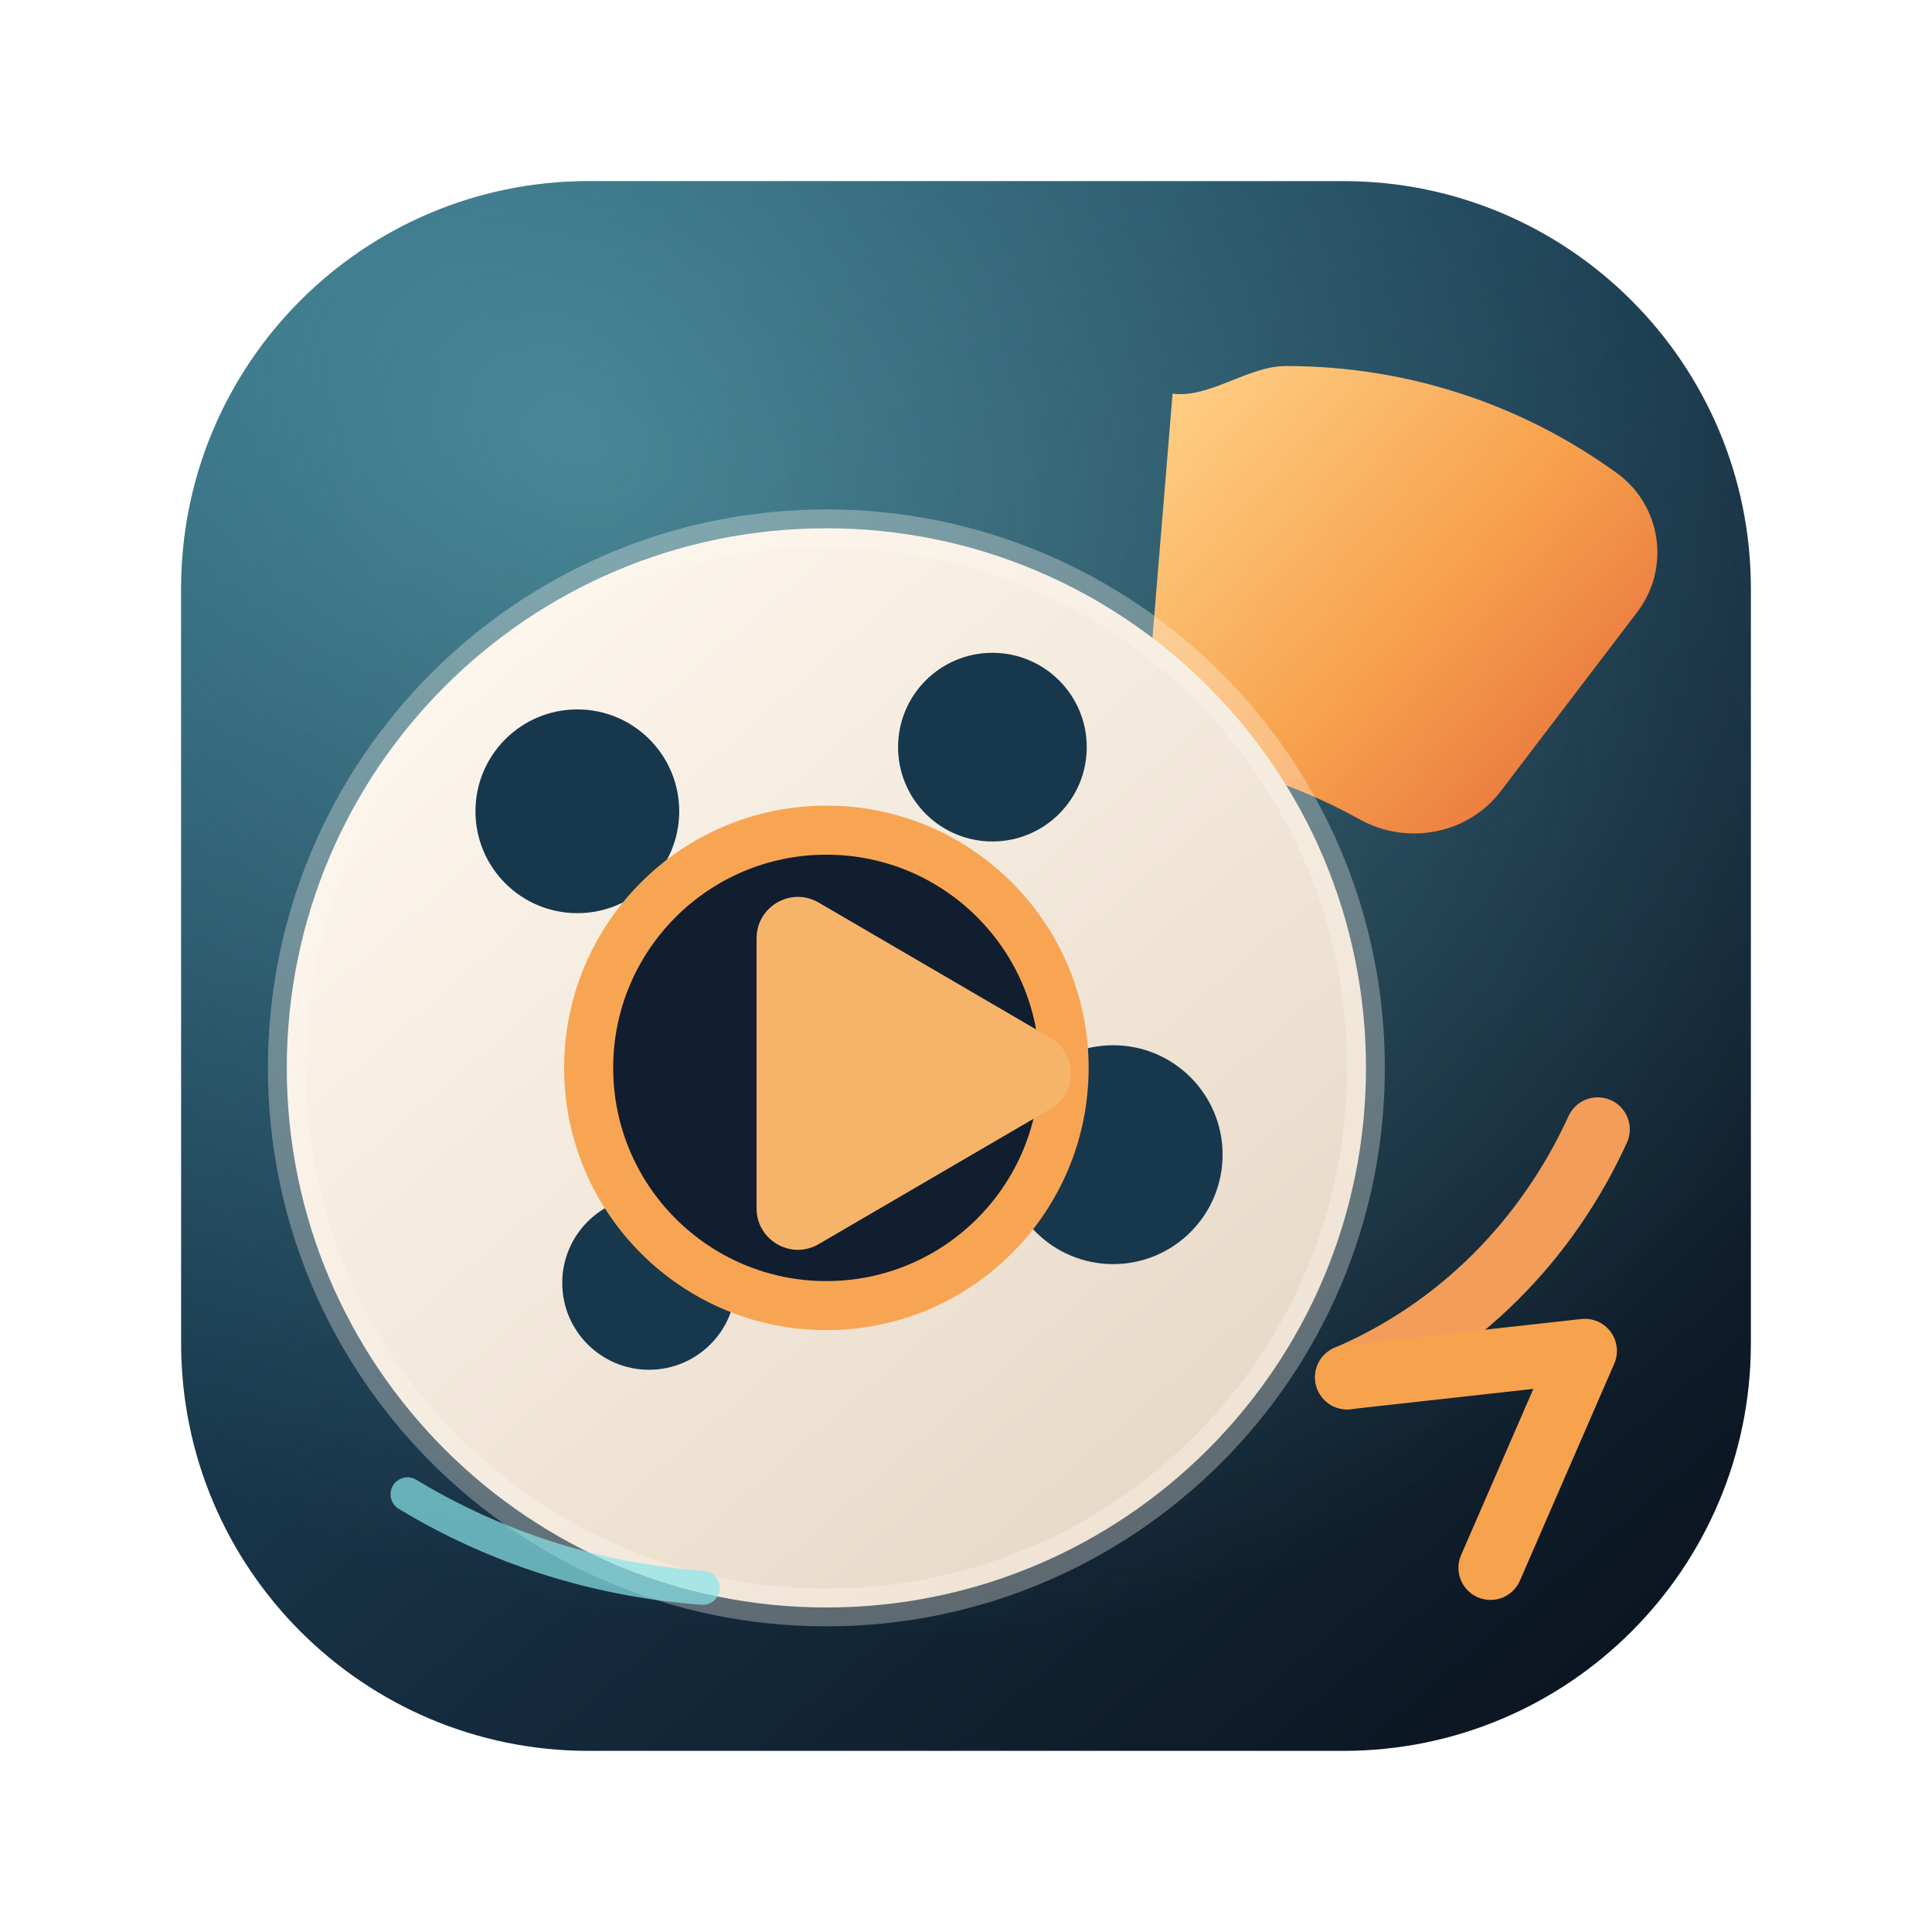
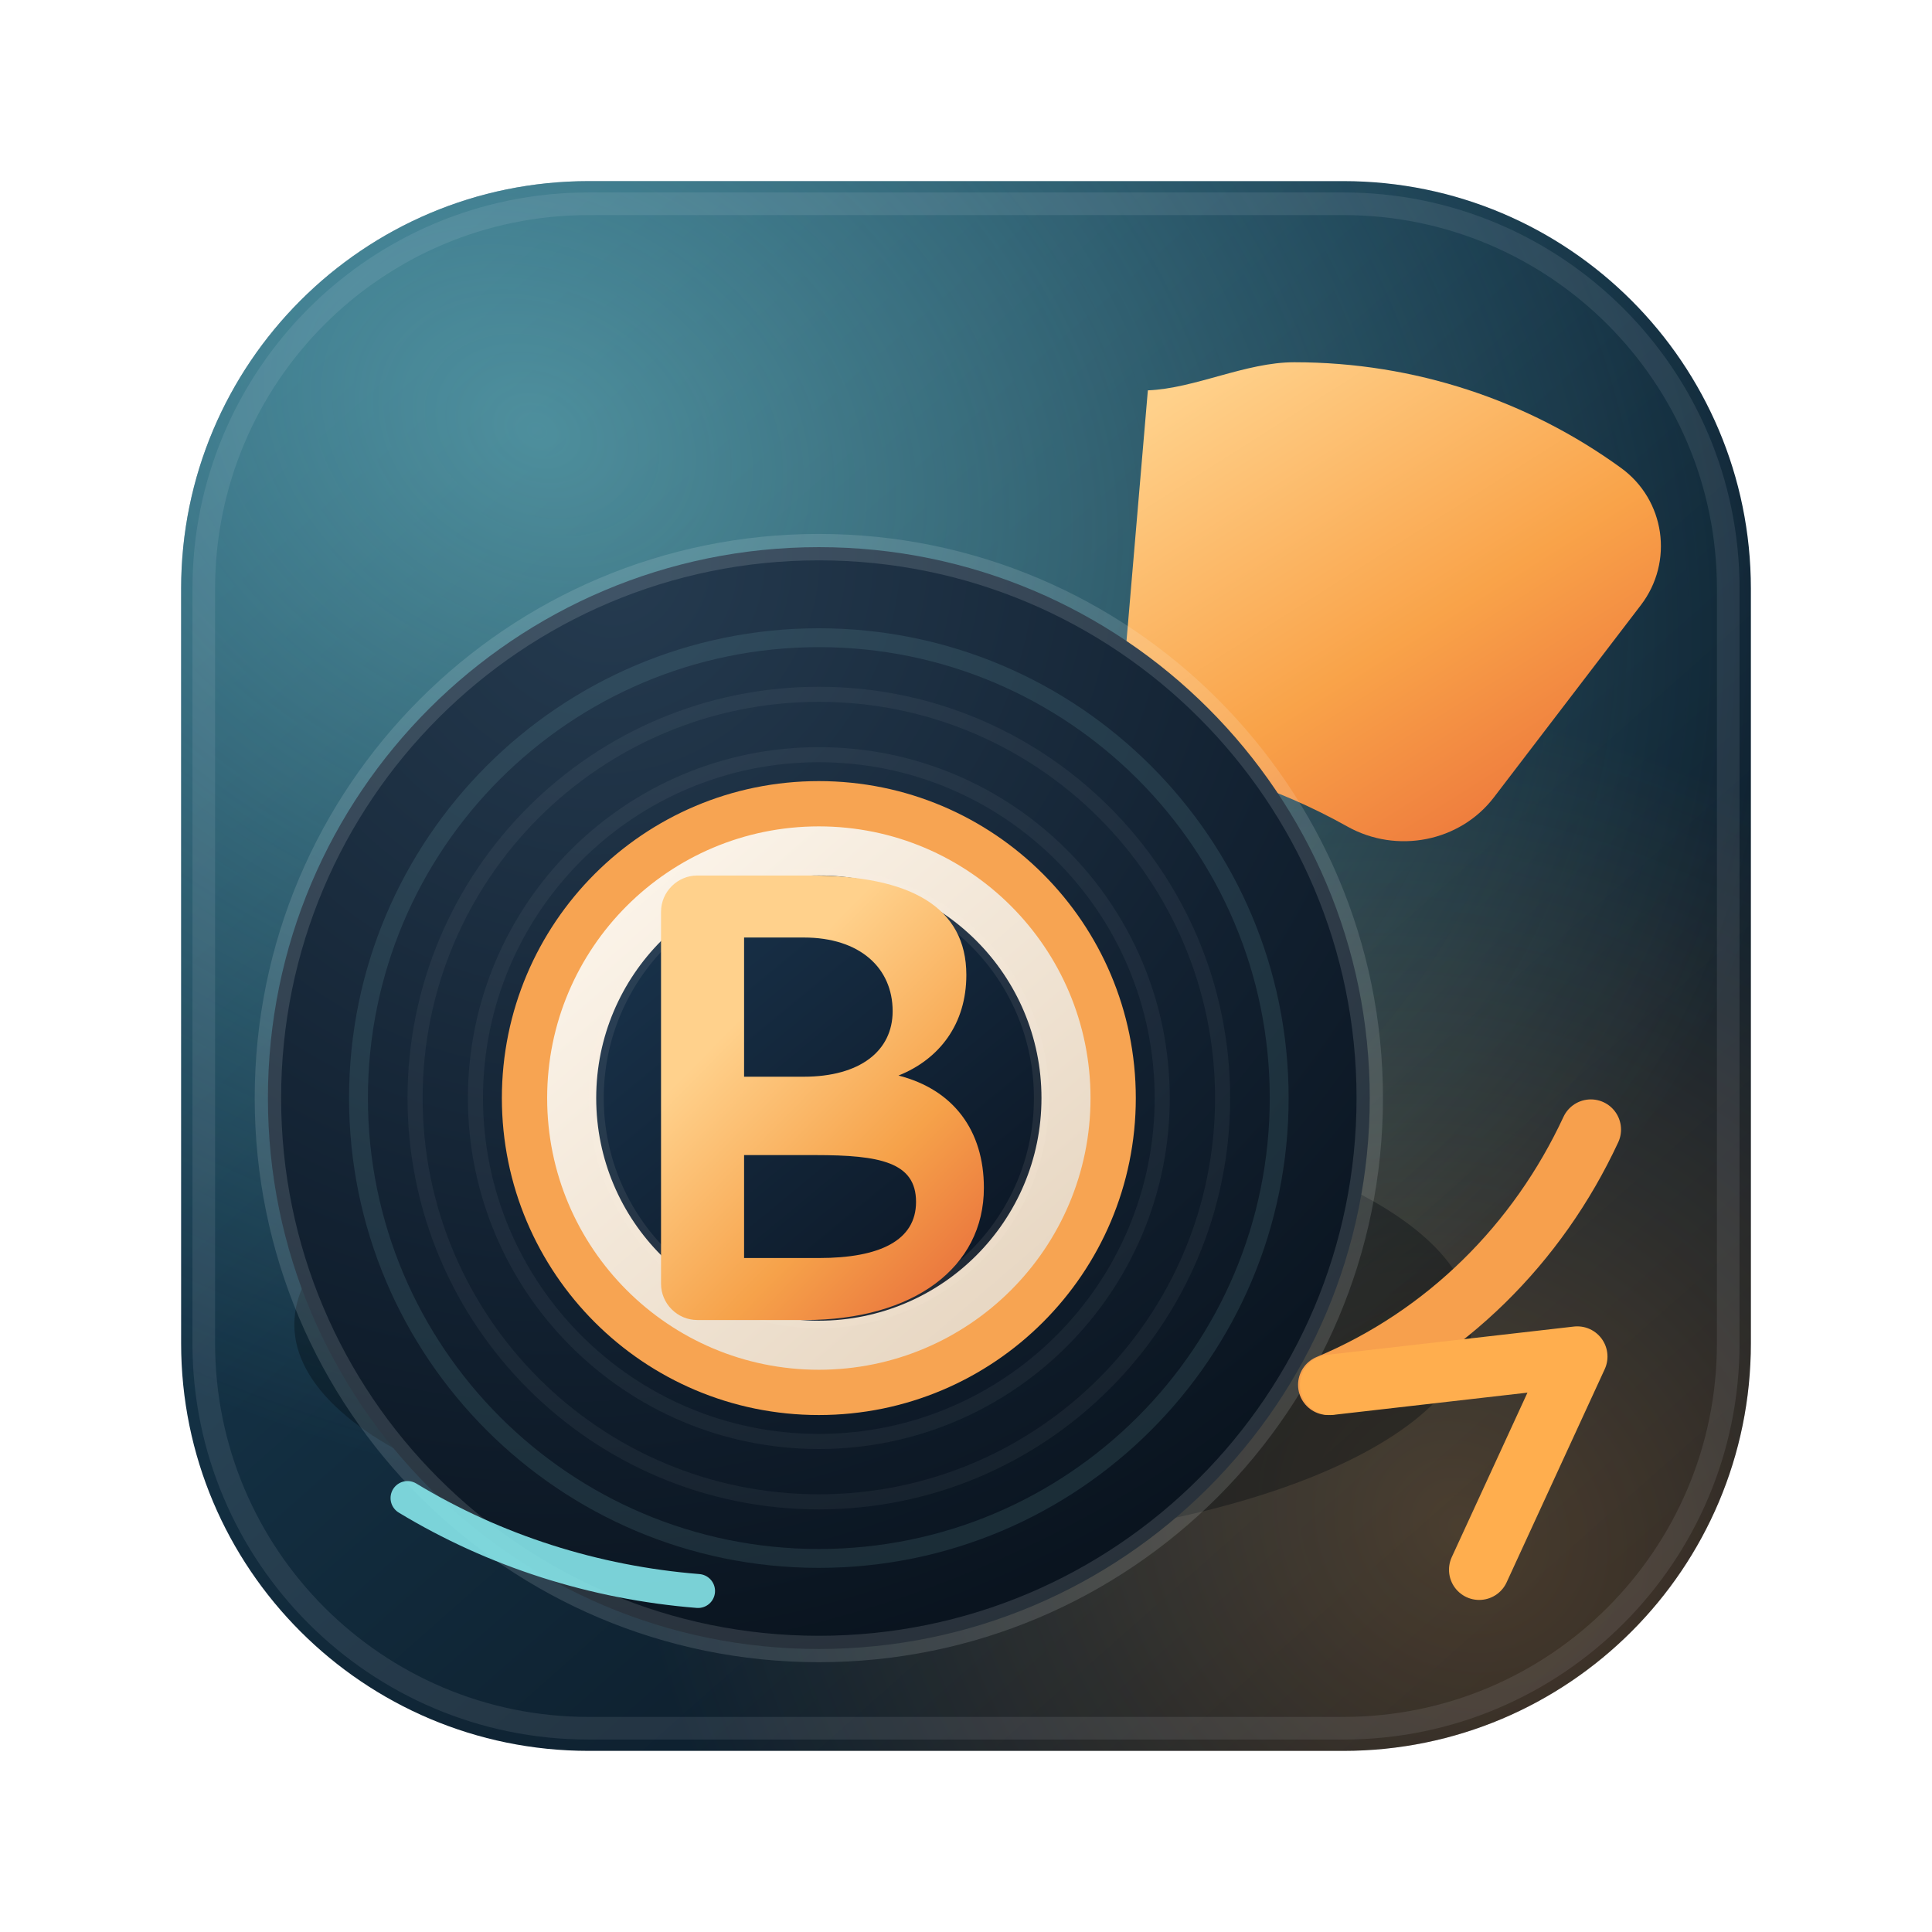
<svg xmlns="http://www.w3.org/2000/svg" width="1024" height="1024" viewBox="0 0 1024 1024" fill="none">
  <defs>
-     <linearGradient id="bg" x1="192" y1="128" x2="848" y2="896" gradientUnits="userSpaceOnUse">
-       <stop offset="0" stop-color="#1C4A63" />
-       <stop offset="0.5" stop-color="#173246" />
-       <stop offset="1" stop-color="#0C1521" />
+     <linearGradient id="bg" x1="160" y1="112" x2="868" y2="912" gradientUnits="userSpaceOnUse">
+       <stop offset="0" stop-color="#1A4761" />
+       <stop offset="0.54" stop-color="#11293A" />
+       <stop offset="1" stop-color="#09111C" />
    </linearGradient>
-     <radialGradient id="glow" cx="0" cy="0" r="1" gradientUnits="userSpaceOnUse" gradientTransform="translate(304 232) rotate(31.8) scale(760 588)">
-       <stop offset="0" stop-color="#89E6EA" stop-opacity="0.42" />
+     <radialGradient id="skyGlow" cx="0" cy="0" r="1" gradientUnits="userSpaceOnUse" gradientTransform="translate(286 226) rotate(28) scale(698 542)">
+       <stop offset="0" stop-color="#89E6EA" stop-opacity="0.48" />
      <stop offset="1" stop-color="#89E6EA" stop-opacity="0" />
    </radialGradient>
-     <linearGradient id="disc" x1="220" y1="280" x2="704" y2="836" gradientUnits="userSpaceOnUse">
-       <stop offset="0" stop-color="#FFF9F1" />
-       <stop offset="1" stop-color="#E4D5C2" />
+     <radialGradient id="emberGlow" cx="0" cy="0" r="1" gradientUnits="userSpaceOnUse" gradientTransform="translate(772 812) rotate(-137) scale(468 412)">
+       <stop offset="0" stop-color="#FFAA4D" stop-opacity="0.26" />
+       <stop offset="1" stop-color="#FFAA4D" stop-opacity="0" />
+     </radialGradient>
+     <linearGradient id="ribbon" x1="654" y1="188" x2="834" y2="472" gradientUnits="userSpaceOnUse">
+       <stop offset="0" stop-color="#FFD18B" />
+       <stop offset="0.52" stop-color="#F9A349" />
+       <stop offset="1" stop-color="#E96837" />
    </linearGradient>
-     <linearGradient id="accent" x1="604" y1="188" x2="872" y2="428" gradientUnits="userSpaceOnUse">
-       <stop offset="0" stop-color="#FFD58D" />
-       <stop offset="0.55" stop-color="#F7A24D" />
-       <stop offset="1" stop-color="#E56A3B" />
+     <radialGradient id="vinyl" cx="0" cy="0" r="1" gradientUnits="userSpaceOnUse" gradientTransform="translate(326 304) rotate(46) scale(620 656)">
+       <stop offset="0" stop-color="#253B50" />
+       <stop offset="0.58" stop-color="#122131" />
+       <stop offset="1" stop-color="#08111B" />
+     </radialGradient>
+     <linearGradient id="label" x1="322" y1="404" x2="590" y2="716" gradientUnits="userSpaceOnUse">
+       <stop offset="0" stop-color="#FFF9F0" />
+       <stop offset="1" stop-color="#E4D2BC" />
+     </linearGradient>
+     <linearGradient id="core" x1="378" y1="472" x2="538" y2="666" gradientUnits="userSpaceOnUse">
+       <stop offset="0" stop-color="#183149" />
+       <stop offset="1" stop-color="#0C1725" />
+     </linearGradient>
+     <linearGradient id="symbol" x1="390" y1="470" x2="612" y2="688" gradientUnits="userSpaceOnUse">
+       <stop offset="0" stop-color="#FFD18C" />
+       <stop offset="0.56" stop-color="#F6A24A" />
+       <stop offset="1" stop-color="#E86E3B" />
    </linearGradient>
  </defs>
  <rect x="96" y="96" width="832" height="832" rx="216" fill="url(#bg)" />
-   <rect x="96" y="96" width="832" height="832" rx="216" fill="url(#glow)" />
-   <path d="M681.63 194.004C746.478 194.004 807.266 214.626 857.092 250.861C880.72 268.052 885.453 301.233 867.742 324.474L795.368 419.425C778.086 442.09 745.919 448.292 720.798 434.362C685.59 414.843 646.608 402.491 605.89 397.903L621.487 208.658C641.198 211.173 661.329 194.004 681.63 194.004Z" fill="url(#accent)" />
-   <circle cx="438" cy="566" r="286" fill="url(#disc)" />
-   <circle cx="438" cy="566" r="286" stroke="#FFF8EE" stroke-opacity="0.32" stroke-width="20" />
-   <circle cx="306" cy="430" r="54" fill="#17374C" />
-   <circle cx="526" cy="396" r="50" fill="#17374C" />
-   <circle cx="590" cy="612" r="58" fill="#17374C" />
-   <circle cx="344" cy="680" r="46" fill="#17374C" />
-   <circle cx="438" cy="566" r="126" fill="#111E2F" />
-   <circle cx="438" cy="566" r="126" stroke="#F7A553" stroke-width="26" />
-   <path d="M401 497.338C401 480.412 419.31 469.858 433.939 478.395L556.649 549.999C571.124 558.446 571.124 579.354 556.649 587.801L433.939 659.405C419.31 667.942 401 657.388 401 640.462V497.338Z" fill="#F6B46A" />
-   <path d="M714 730C773.563 704.545 820.036 657.254 846.814 598.609" stroke="#F29E5A" stroke-width="34" stroke-linecap="round" />
-   <path d="M216 792C262.867 820.477 316.519 837.515 372.5 841.584" stroke="#89E6EA" stroke-opacity="0.7" stroke-width="18" stroke-linecap="round" />
-   <path d="M714 730L840 716L790 831" stroke="#F7A24D" stroke-width="34" stroke-linecap="round" stroke-linejoin="round" />
+   <rect x="96" y="96" width="832" height="832" rx="216" fill="url(#skyGlow)" />
+   <rect x="96" y="96" width="832" height="832" rx="216" fill="url(#emberGlow)" />
+   <rect x="108" y="108" width="808" height="808" rx="204" stroke="#F6FBFF" stroke-opacity="0.09" stroke-width="12" />
+   <ellipse cx="468" cy="702" rx="312" ry="118" fill="#02060D" fill-opacity="0.34" />
+   <path d="M686 192C749.923 192 809.949 212.311 859.158 247.999C882.565 264.975 887.253 297.754 869.709 320.704L791.795 422.62C773.767 446.205 740.291 452.737 714.103 438.057C676.754 417.122 635.282 403.83 591.998 399.176L608.391 206.895C633.449 205.895 660.129 192 686 192Z" fill="url(#ribbon)" />
+   <circle cx="434" cy="582" r="292" fill="url(#vinyl)" />
+   <circle cx="434" cy="582" r="292" stroke="#FCFEFF" stroke-opacity="0.13" stroke-width="14" />
+   <circle cx="434" cy="582" r="244" stroke="#9BE7EA" stroke-opacity="0.11" stroke-width="10" />
+   <circle cx="434" cy="582" r="214" stroke="#F7F8FA" stroke-opacity="0.05" stroke-width="8" />
+   <circle cx="434" cy="582" r="182" stroke="#F7F8FA" stroke-opacity="0.05" stroke-width="8" />
+   <circle cx="434" cy="582" r="150" stroke="#F7F8FA" stroke-opacity="0.05" stroke-width="8" />
+   <path d="M216 794C262.114 821.935 314.874 838.849 369.98 843.261" stroke="#87E6EA" stroke-opacity="0.9" stroke-width="18" stroke-linecap="round" />
+   <path d="M704 734C766.421 707.863 815.109 659.12 843.181 598.706" stroke="#F7A04D" stroke-width="32" stroke-linecap="round" />
+   <path d="M705 734L836 719L784 832" stroke="#FFAE4E" stroke-width="32" stroke-linecap="round" stroke-linejoin="round" />
+   <circle cx="434" cy="582" r="156" fill="url(#label)" />
+   <circle cx="434" cy="582" r="156" stroke="#F7A452" stroke-width="24" />
+   <circle cx="434" cy="582" r="118" fill="url(#core)" />
+   <circle cx="434" cy="582" r="118" stroke="#FFF4E6" stroke-opacity="0.08" stroke-width="8" />
+   <path d="M409 292C392 292 378 306 378 323V641C378 658 392 672 409 672H501C594 672 654 627 654 559C654 510 628 475 581 463C616 449 639 419 639 377C639 319 591 292 506 292H409ZM449 345V464H500C548 464 576 442 576 408C576 371 548 345 500 345H449ZM449 531V619H513C565 619 596 604 596 571C596 537 565 531 510 531H449Z" fill="url(#symbol)" fill-rule="evenodd" clip-rule="evenodd" transform="translate(116 283) scale(0.62)" />
</svg>
